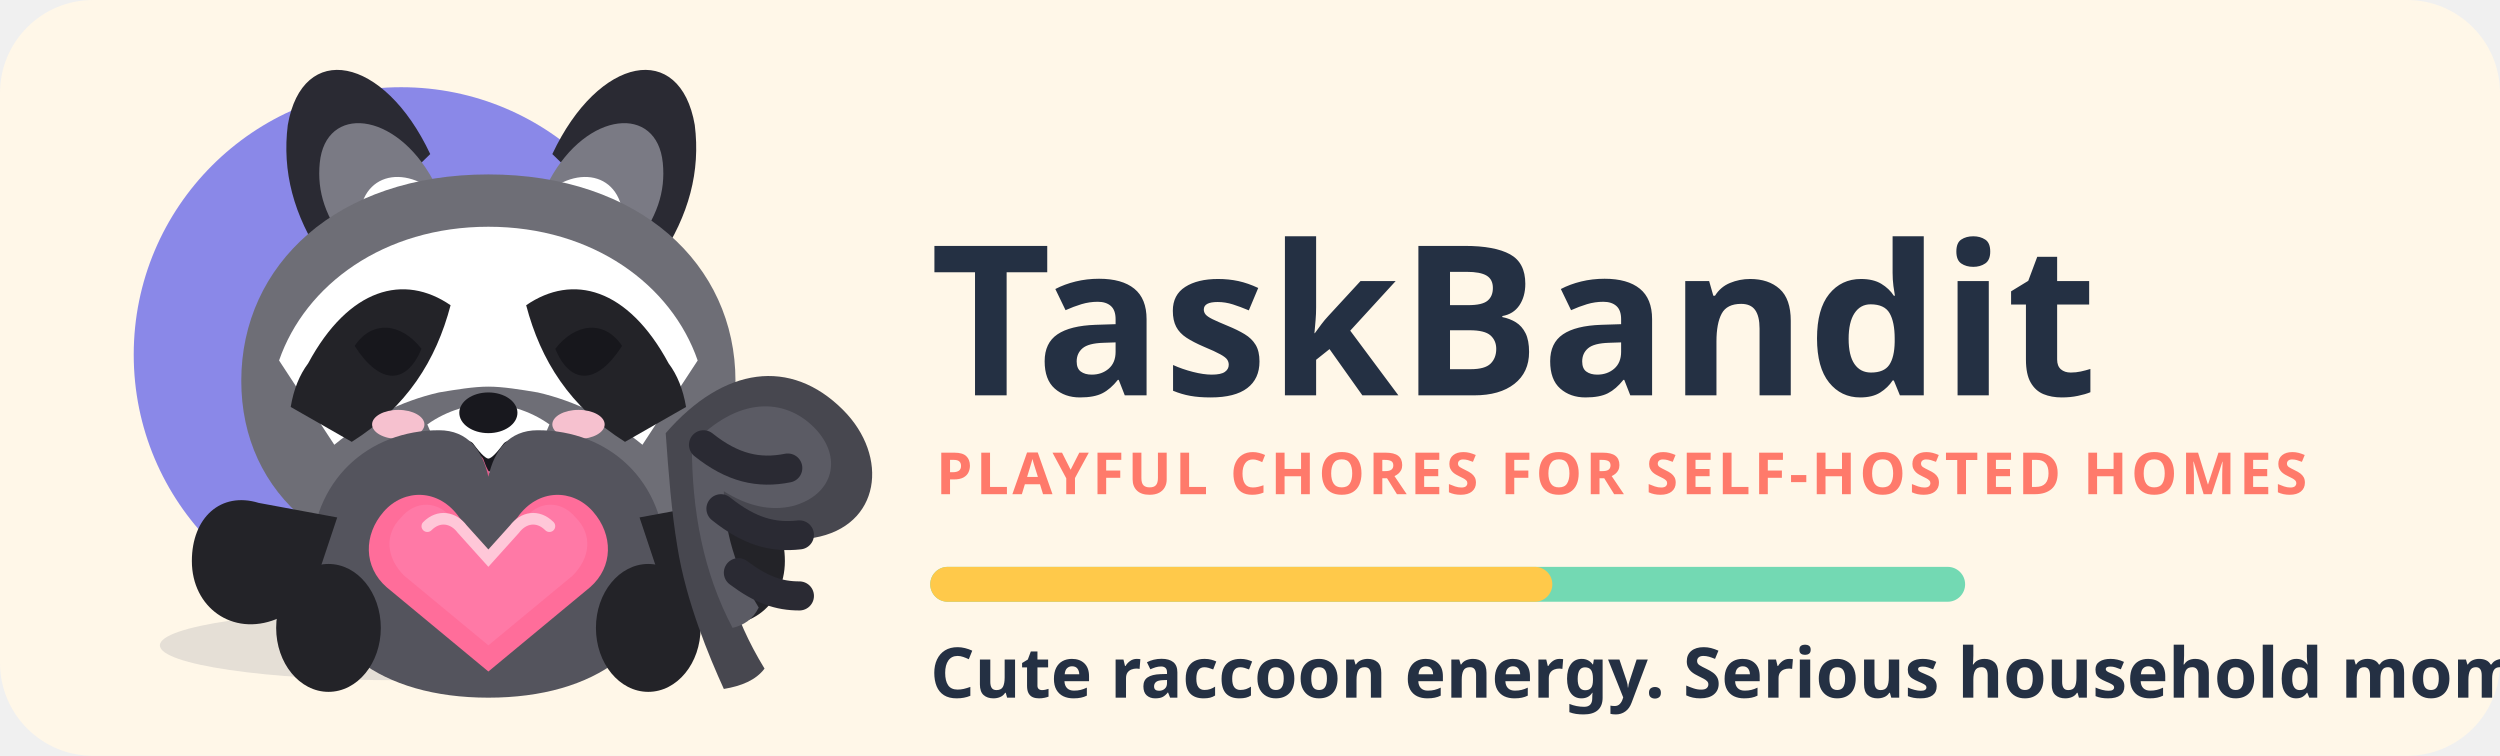
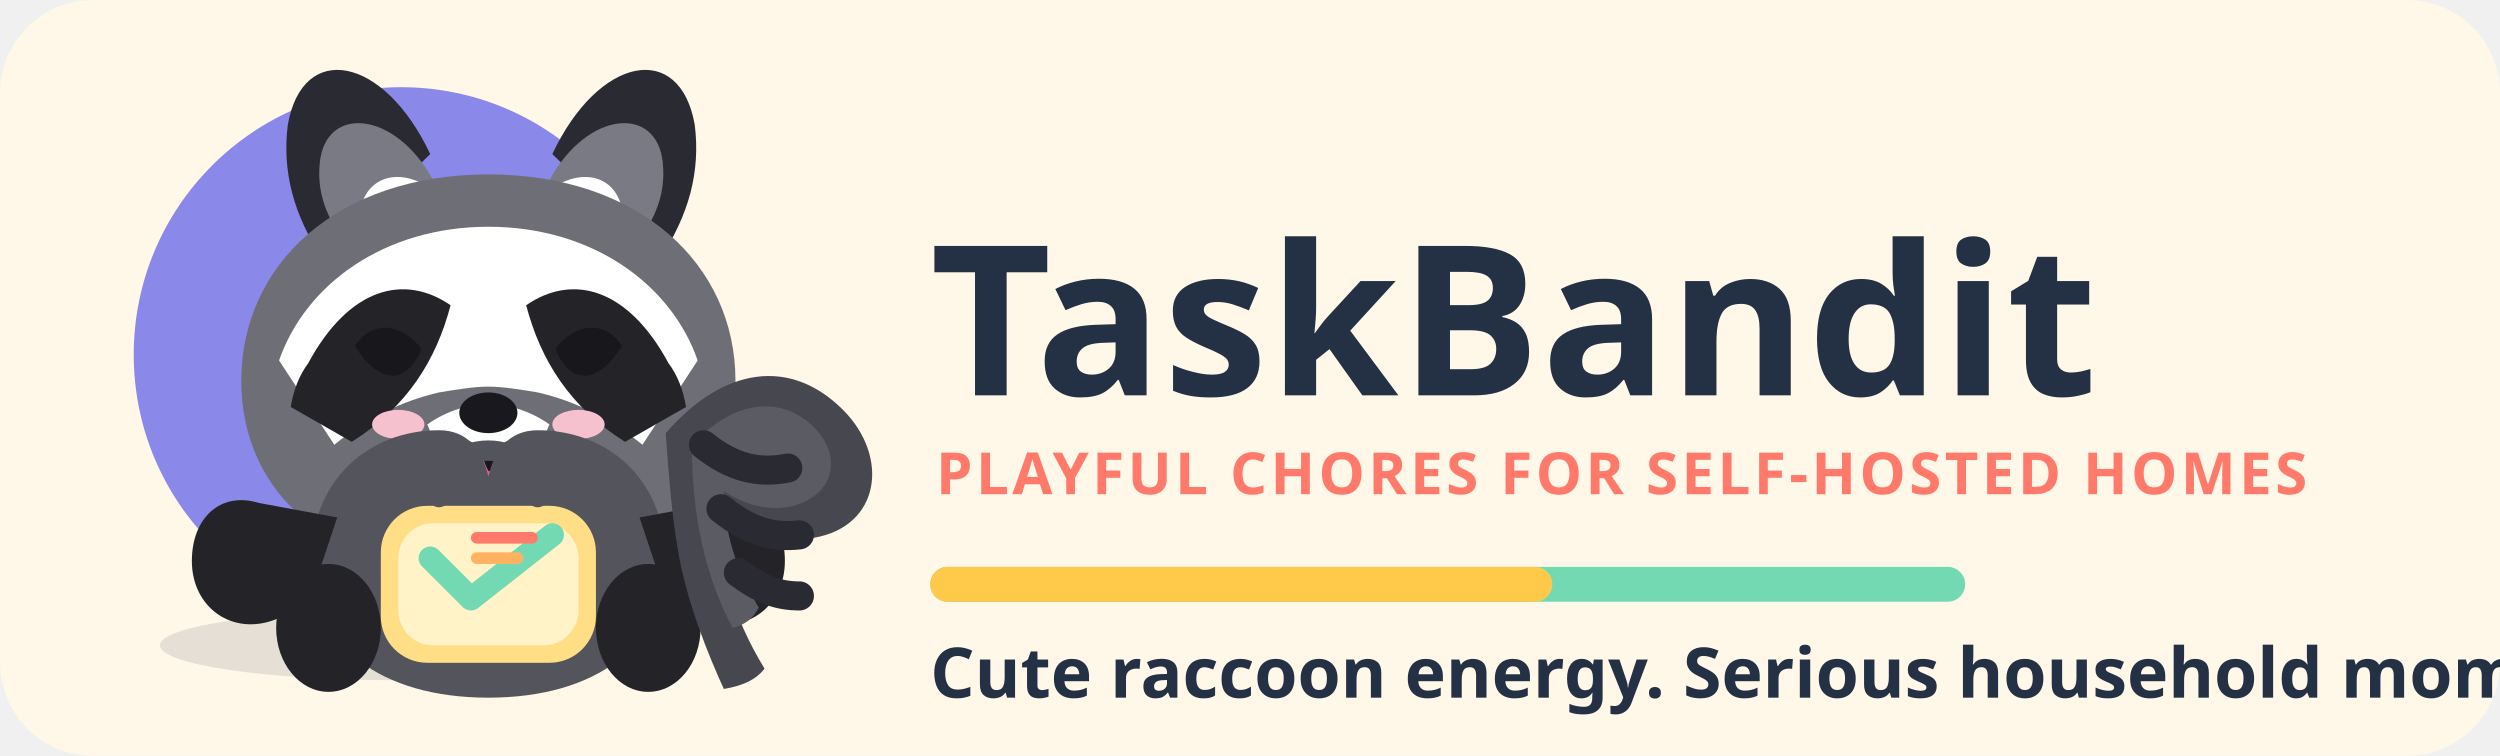
<svg xmlns="http://www.w3.org/2000/svg" width="860" height="260" viewBox="0 0 860 260" fill="none">
  <style>
    @font-face {
      font-family: "Fredoka";
      src: url("./fonts/fredoka.ttf") format("truetype");
    }

    @font-face {
      font-family: "Nunito";
      src: url("./fonts/nunito.ttf") format("truetype");
    }
  </style>
  <rect width="860" height="260" rx="32" fill="#FFF7E8" />
  <circle cx="138" cy="122" r="92" fill="#8A88E8" />
  <ellipse cx="137" cy="222" rx="82" ry="12" fill="#2F34551F" />
  <g transform="translate(28 8)">
    <path d="M120 45C104 11 76 6 71 35C69 51 73 66 83 81L120 45Z" fill="#2A2A33" />
    <path d="M162 45C178 11 206 6 211 35C213 51 209 66 199 81L162 45Z" fill="#2A2A33" />
    <path d="M121 54C108 30 84 28 82 48C81 58 84 67 92 77L121 54Z" fill="#7A7A84" />
    <path d="M161 54C174 30 198 28 200 48C201 58 198 67 190 77L161 54Z" fill="#7A7A84" />
    <path d="M128 65C117 49 99 49 96 64C95 72 98 79 105 87L128 65Z" fill="#FFFFFF" />
    <path d="M154 65C165 49 183 49 186 64C187 72 184 79 177 87L154 65Z" fill="#FFFFFF" />
    <path d="M140 52C192 52 225 83 225 123C225 162 194 190 140 190C86 190 55 162 55 123C55 83 88 52 140 52Z" fill="#6E6E76" />
    <path d="M68 116C77 90 104 70 140 70C176 70 203 90 212 116L193 145C182 136 170 130 157 127C151 126 145 125 140 125C135 125 129 126 123 127C110 130 98 136 87 145L68 116Z" fill="#FFFFFF" />
    <path d="M78 117C92 91 111 86 127 97C122 116 112 132 93 144L72 132C73 126 75 121 78 117Z" fill="#232328" />
    <path d="M202 117C188 91 169 86 153 97C158 116 168 132 187 144L208 132C207 126 205 121 202 117Z" fill="#232328" />
    <path d="M94 111C100 102 110 103 117 112C112 124 103 125 94 111Z" fill="#17171C" />
    <path d="M186 111C180 102 170 103 163 112C168 124 177 125 186 111Z" fill="#17171C" />
    <path d="M119 138C126 133 134 131 140 131C146 131 154 133 161 138C154 155 147 164 140 164C133 164 126 155 119 138Z" fill="#FFFFFF" />
    <ellipse cx="140" cy="134" rx="10" ry="7" fill="#18181E" />
    <path d="M133 146C136 150 138 152 140 152C142 152 144 150 147 146" stroke="#18181E" stroke-width="4.5" stroke-linecap="round" />
    <path d="M136 151C138 157 141 160 145 160C149 160 151 157 152 154" stroke="#E45C8C" stroke-width="5" stroke-linecap="round" />
    <ellipse cx="109" cy="138" rx="9" ry="5" fill="#F6C1CF" />
    <ellipse cx="171" cy="138" rx="9" ry="5" fill="#F6C1CF" />
    <path d="M79 185C79 157 99 140 123 140C133 140 138 147 140 156C142 147 147 140 157 140C181 140 201 157 201 185C201 214 177 232 140 232C103 232 79 214 79 185Z" fill="#54545D" />
    <path d="M61 165C48 161 38 170 38 185C38 201 52 211 67 205C75 202 79 196 82 188L88 170L61 165Z" fill="#232328" />
    <path d="M219 165C232 161 242 170 242 185C242 201 228 211 213 205C205 202 201 196 198 188L192 170L219 165Z" fill="#232328" />
    <ellipse cx="85" cy="208" rx="18" ry="22" fill="#232328" />
    <ellipse cx="195" cy="208" rx="18" ry="22" fill="#232328" />
    <path d="M201 141C221 118 244 115 262 133C278 149 275 173 252 177C240 179 230 176 220 171C219 186 224 204 235 222C232 226 227 228 221 229C216 218 208 199 205 180C203 168 202 155 201 141Z" fill="#47474F" />
    <path d="M210 145C226 128 242 129 252 139C262 149 259 162 245 166C237 168 229 166 221 161C221 174 225 188 233 201C231 205 228 207 224 208C214 189 210 168 210 145Z" fill="#5B5B64" />
    <path d="M214 145C224 153 233 155 243 153" stroke="#2A2A33" stroke-width="10" stroke-linecap="round" />
    <path d="M220 167C230 175 238 177 247 176" stroke="#2A2A33" stroke-width="10" stroke-linecap="round" />
    <path d="M226 189C234 195 240 197 247 197" stroke="#2A2A33" stroke-width="10" stroke-linecap="round" />
-     <path d="M104 168C111 160 123 160 130 170L140 182L150 170C157 160 169 160 176 168C183 176 183 187 175 194L140 223L105 194C97 187 97 176 104 168Z" fill="#FF6D9A" />
-     <path d="M110 170C115 164 123 164 128 171L140 185L152 171C157 164 165 164 170 170C176 176 175 184 169 190L140 214L111 190C105 184 104 176 110 170Z" fill="#FF79A6" />
-     <path d="M119 173C123 169 128 170 131 174L140 184L149 174C152 170 157 169 161 173" stroke="#FFC7D8" stroke-width="4" stroke-linecap="round" />
+     <rect x="103" y="166" width="74" height="54" rx="16" fill="#FFDE85" />
+     <rect x="109" y="172" width="62" height="42" rx="12" fill="#FFF3C7" />
+     <path d="M123 163C123 154 130 147 140 147C150 147 157 154 157 163" stroke="#54545D" stroke-width="7" stroke-linecap="round" />
+     <path d="M120 184L134 198L162 176" stroke="#73D9B3" stroke-width="8" stroke-linecap="round" stroke-linejoin="round" />
+     <rect x="134" y="175" width="23" height="4" rx="2" fill="#FF7A6B" />
+     <rect x="134" y="182" width="18" height="4" rx="2" fill="#FFB25F" />
  </g>
  <g transform="translate(320 58)">
    <text x="0" y="78" fill="#243043" font-family="'Fredoka', 'Trebuchet MS', 'Segoe UI', sans-serif" font-size="72" font-weight="800" letter-spacing="0.4">TaskBandit</text>
    <text x="2" y="112" fill="#FF7A6B" font-family="'Fredoka', 'Trebuchet MS', 'Segoe UI', sans-serif" font-size="20" font-weight="700" letter-spacing="1.2">PLAYFUL CHORES FOR SELF-HOSTED HOMES</text>
    <rect x="0" y="137" width="356" height="12" rx="6" fill="#73D9B3" />
    <rect x="0" y="137" width="214" height="12" rx="6" fill="#FFC94A" />
    <text x="0" y="182" fill="#243043" font-family="'Nunito', 'Segoe UI', sans-serif" font-size="24" font-weight="700">Cute raccoon energy. Serious household momentum.</text>
  </g>
</svg>
